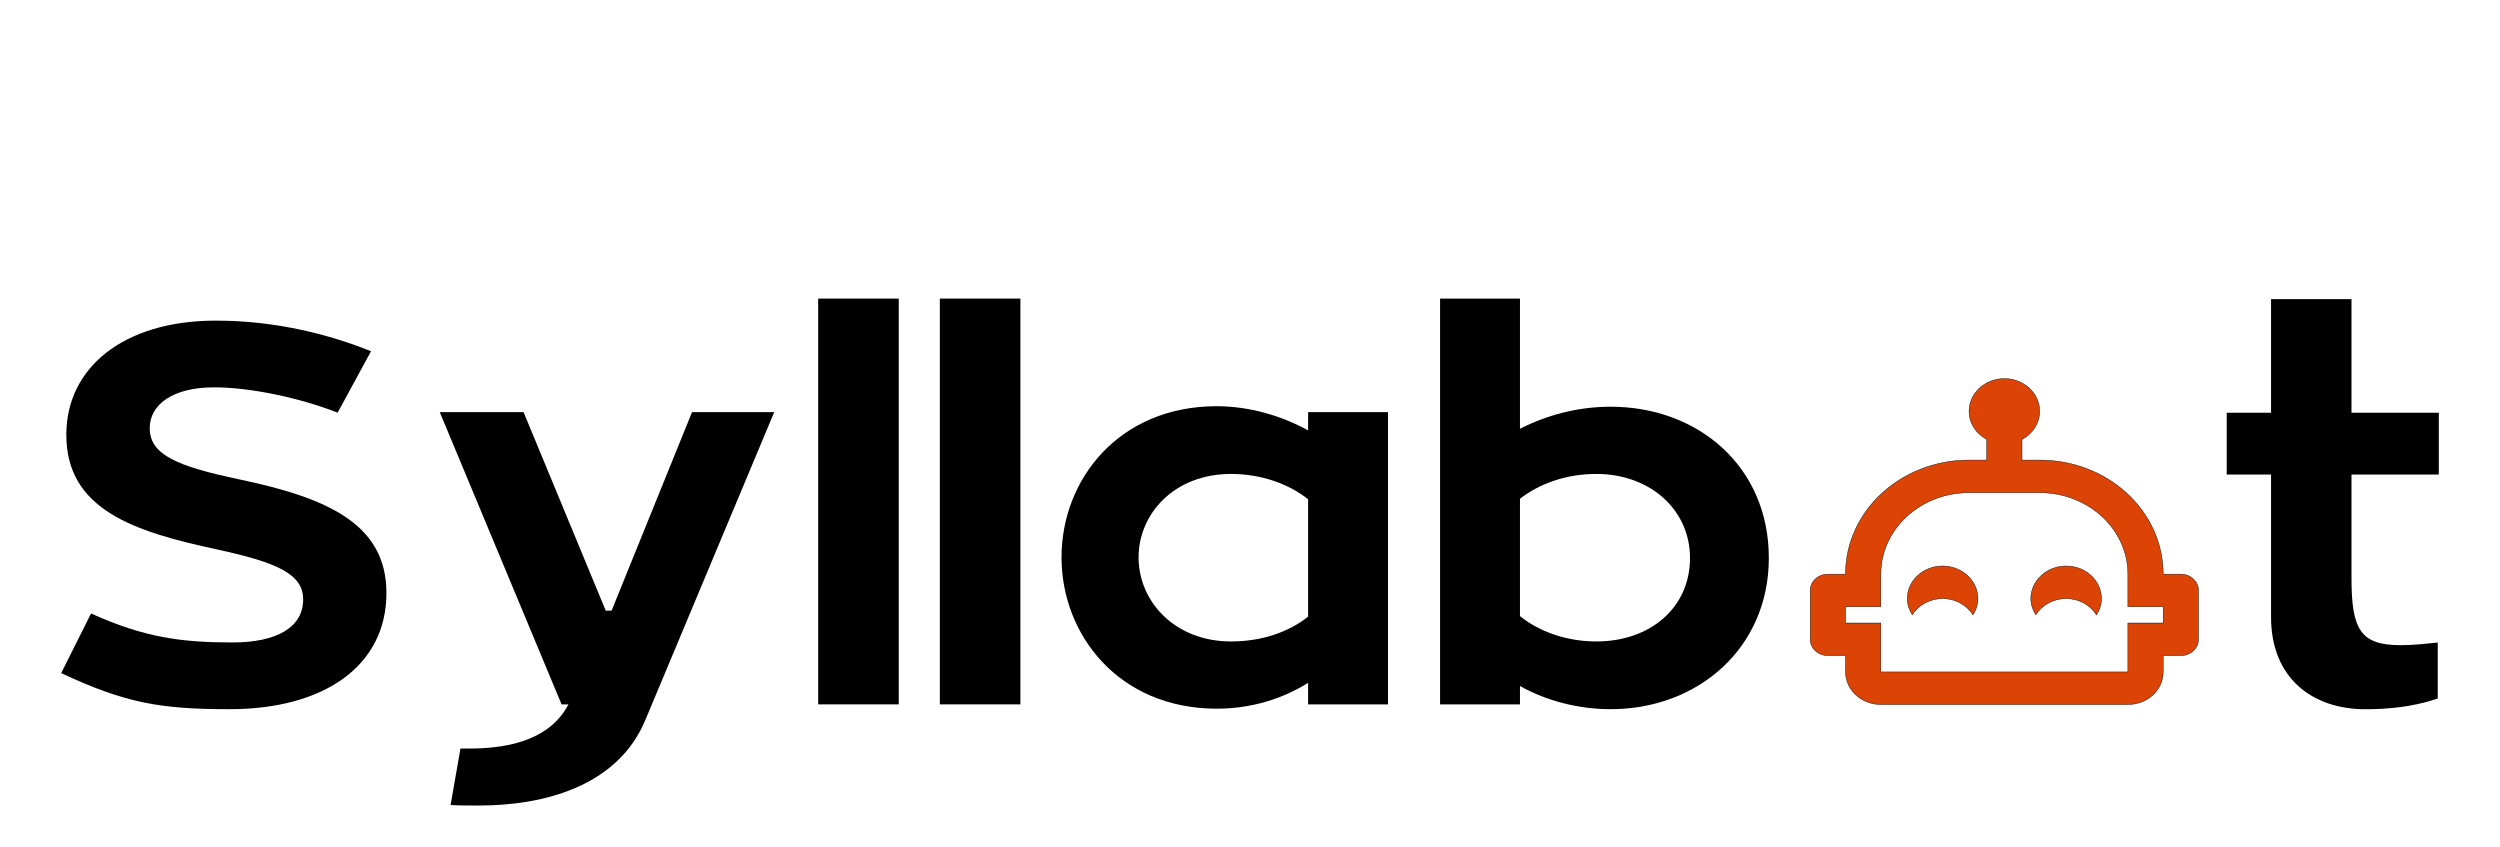
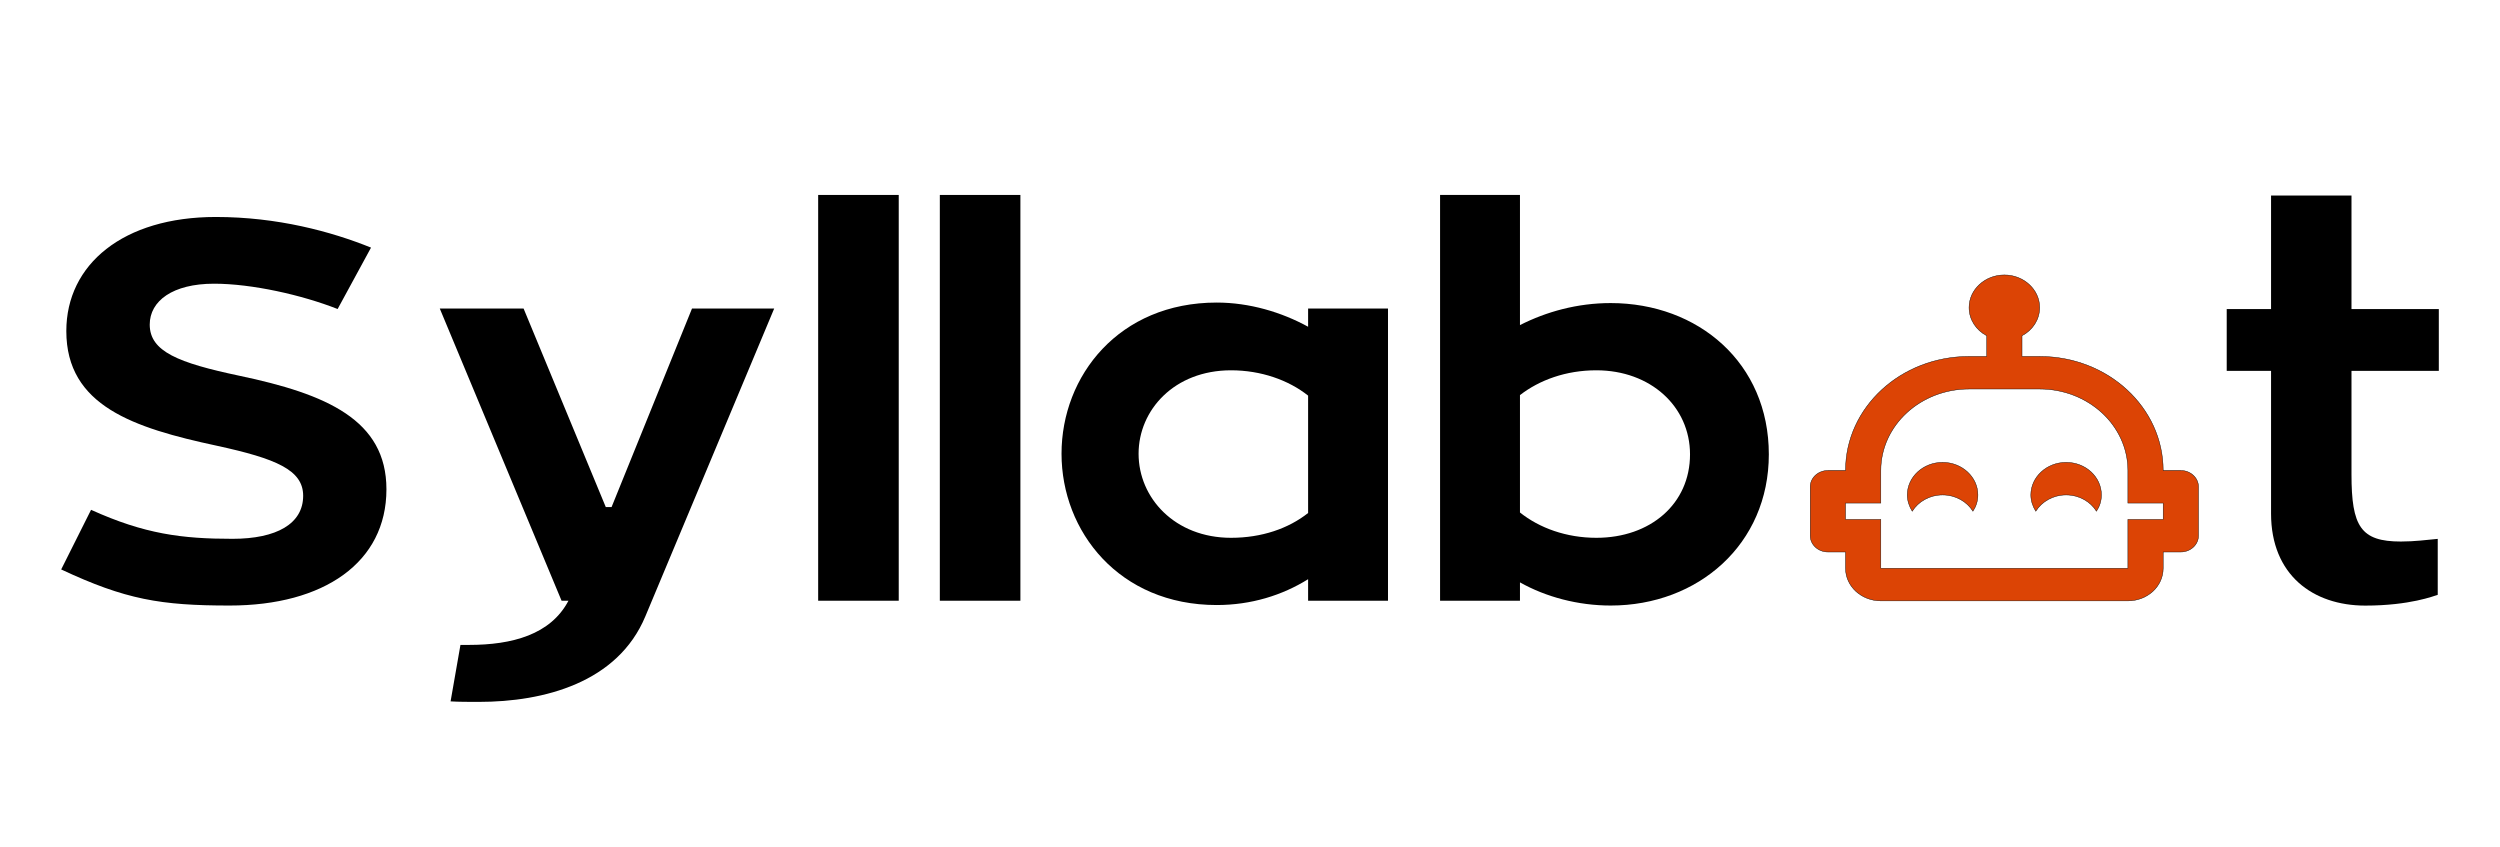
- <svg xmlns="http://www.w3.org/2000/svg" width="5735" height="1943" viewBox="0 0 5735 2043" fill="none">
+ <svg xmlns="http://www.w3.org/2000/svg" width="5735" height="1943" viewBox="0 250 5735 2043" fill="none">
  <path d="M429.757 1156.32C282.701 1125.17 213.574 1097.99 213.574 1032.94C213.574 975.832 269.006 934.299 368.783 934.299C460.082 934.299 580.727 961.479 666.809 995.377L747.347 847.263C651.483 808.479 521.382 773.359 373.022 773.359C149.665 773.359 12.391 887.575 12.391 1048.51C12.391 1229 174.772 1282.14 375.63 1325.2C518.448 1356.35 583.661 1383.53 583.661 1445.83C583.661 1513.32 519.752 1549.66 413.128 1549.66C291.179 1549.66 200.858 1538.05 72.061 1479.72L0 1623.56C155.208 1696.25 239.986 1710.6 406.28 1710.6C633.55 1710.6 784.519 1606.77 784.519 1430.25C784.519 1262.9 640.397 1200.6 429.757 1156.32Z" fill="black" />
  <path d="M1521.6 994.155L1327.59 1473.01H1313.57L1115.32 994.155H913.162L1206.95 1698.99H1223.58C1180.54 1780.84 1087.61 1805.57 983.593 1805.57H963.05L939.248 1941.78C960.116 1943 982.288 1943 1007.4 1943C1165.21 1943 1342.59 1896.28 1409.11 1736.56L1719.85 994.155H1521.6Z" fill="black" />
  <path d="M1825.89 1698.99H2020.22V720.221H1825.89V1698.99Z" fill="black" />
  <path d="M2119.35 1698.99H2313.69V720.221H2119.35V1698.99Z" fill="black" />
  <path d="M3007.65 994.155V1038.13C2943.74 1003.01 2866.14 979.802 2787.23 979.802C2551.48 979.802 2412.9 1156.32 2412.9 1344.44C2412.9 1531.64 2551.48 1709.38 2787.23 1709.38C2870.38 1709.38 2945.37 1685.86 3007.65 1647.08V1698.99H3200.36V994.155H3007.65ZM3007.65 1487.36C2960.37 1524.92 2895.48 1547.22 2821.79 1547.22C2686.15 1547.22 2598.76 1451.02 2598.76 1344.44C2598.76 1239.38 2684.52 1143.19 2821.79 1143.19C2893.85 1143.19 2960.37 1166.7 3007.65 1204.26V1487.36Z" fill="black" />
  <path d="M3737.46 981.023C3657.25 981.023 3582.25 1001.79 3518.67 1034.16V720.221H3325.96V1698.99H3518.67V1654.71C3580.95 1689.83 3658.55 1710.6 3737.46 1710.6C3948.43 1710.6 4118.96 1562.79 4118.96 1345.96C4118.96 1125.17 3948.43 981.023 3737.46 981.023ZM3702.9 1547.22C3630.84 1547.22 3565.62 1523.7 3518.67 1486.14V1203.04C3565.62 1166.7 3629.53 1143.19 3702.9 1143.19C3833.32 1143.19 3928.86 1230.22 3928.86 1345.96C3928.86 1465.37 3833.32 1547.22 3702.9 1547.22Z" fill="black" />
  <path d="M5735 1144.54V995.513H5524.36V721.579H5330.35V995.513H5223.4V1144.54H5330.35V1488.72C5330.35 1636.83 5431.43 1710.74 5557.62 1710.74C5665.55 1710.74 5723.91 1687.22 5732.39 1684.78V1549.8C5705.98 1552.24 5676.63 1556.21 5643.38 1556.21C5546.53 1556.21 5524.36 1519.87 5524.36 1394.05V1144.54H5735Z" fill="black" />
  <path d="M4623.2 1443.83C4623.2 1458.37 4618.95 1471.35 4611.29 1483.14C4596.81 1459.95 4569.57 1443.83 4538.07 1443.83C4506.57 1443.83 4479.33 1459.95 4464.85 1483.14C4457.62 1471.35 4452.93 1458.37 4452.93 1443.83C4452.93 1400.59 4491.25 1365.22 4538.07 1365.22C4584.89 1365.22 4623.2 1400.59 4623.2 1443.83ZM5155.3 1424.18V1542.1C5155.3 1563.72 5136.14 1581.41 5112.73 1581.41H5070.16V1620.71C5070.16 1664.35 5032.28 1699.33 4985.03 1699.33H4389.08C4342.26 1699.33 4303.95 1664.35 4303.95 1620.71V1581.41H4261.38C4237.97 1581.41 4218.81 1563.72 4218.81 1542.1V1424.18C4218.81 1402.56 4237.97 1384.87 4261.38 1384.87H4303.95C4303.95 1232.75 4437.18 1109.72 4601.92 1109.72H4644.49V1059.8C4618.95 1046.43 4601.92 1020.88 4601.92 991.796C4601.92 948.558 4640.23 913.181 4687.06 913.181C4733.88 913.181 4772.19 948.558 4772.19 991.796C4772.19 1020.88 4755.16 1046.43 4729.62 1059.8V1109.72H4772.19C4936.93 1109.72 5070.16 1232.75 5070.16 1384.87H5112.73C5136.14 1384.87 5155.3 1402.56 5155.3 1424.18ZM5070.16 1463.48H4985.03V1384.87C4985.03 1276.38 4889.68 1188.33 4772.19 1188.33H4601.92C4484.43 1188.33 4389.08 1276.38 4389.08 1384.87V1463.48H4303.95V1502.79H4389.08V1620.71H4985.03V1502.79H5070.16V1463.48ZM4836.04 1365.22C4789.22 1365.22 4750.91 1400.59 4750.91 1443.83C4750.91 1458.37 4755.59 1471.35 4762.83 1483.14C4777.3 1459.95 4804.54 1443.83 4836.04 1443.83C4867.54 1443.83 4894.79 1459.95 4909.26 1483.14C4916.92 1471.35 4921.18 1458.37 4921.18 1443.83C4921.18 1400.59 4883.29 1365.22 4836.04 1365.22Z" fill="#DC4405" />
  <path d="M4623.2 1443.83C4623.2 1458.37 4618.95 1471.35 4611.29 1483.14C4596.81 1459.95 4569.57 1443.83 4538.07 1443.83C4506.57 1443.83 4479.33 1459.95 4464.85 1483.14C4457.62 1471.35 4452.93 1458.37 4452.93 1443.83C4452.93 1400.59 4491.25 1365.22 4538.07 1365.22C4584.89 1365.22 4623.2 1400.59 4623.2 1443.83ZM5155.3 1424.18V1542.1C5155.3 1563.72 5136.14 1581.41 5112.73 1581.41H5070.16V1620.71C5070.16 1664.35 5032.28 1699.33 4985.03 1699.33H4389.08C4342.26 1699.33 4303.95 1664.35 4303.95 1620.71V1581.41H4261.38C4237.97 1581.41 4218.81 1563.72 4218.81 1542.1V1424.18C4218.81 1402.56 4237.97 1384.87 4261.38 1384.87H4303.95C4303.95 1232.75 4437.18 1109.72 4601.92 1109.72H4644.49V1059.8C4618.95 1046.43 4601.92 1020.88 4601.92 991.796C4601.92 948.558 4640.23 913.181 4687.06 913.181C4733.88 913.181 4772.19 948.558 4772.19 991.796C4772.19 1020.88 4755.16 1046.43 4729.62 1059.8V1109.72H4772.19C4936.93 1109.72 5070.16 1232.75 5070.16 1384.87H5112.73C5136.14 1384.87 5155.3 1402.56 5155.3 1424.18ZM5070.16 1463.48H4985.03V1384.87C4985.03 1276.38 4889.68 1188.33 4772.19 1188.33H4601.92C4484.43 1188.33 4389.08 1276.38 4389.08 1384.87V1463.48H4303.95V1502.79H4389.08V1620.71H4985.03V1502.79H5070.16V1463.48ZM4836.04 1365.22C4789.22 1365.22 4750.91 1400.59 4750.91 1443.83C4750.91 1458.37 4755.59 1471.35 4762.83 1483.14C4777.3 1459.95 4804.54 1443.83 4836.04 1443.83C4867.54 1443.83 4894.79 1459.95 4909.26 1483.14C4916.92 1471.35 4921.18 1458.37 4921.18 1443.83C4921.18 1400.59 4883.29 1365.22 4836.04 1365.22Z" stroke="black" />
</svg>
